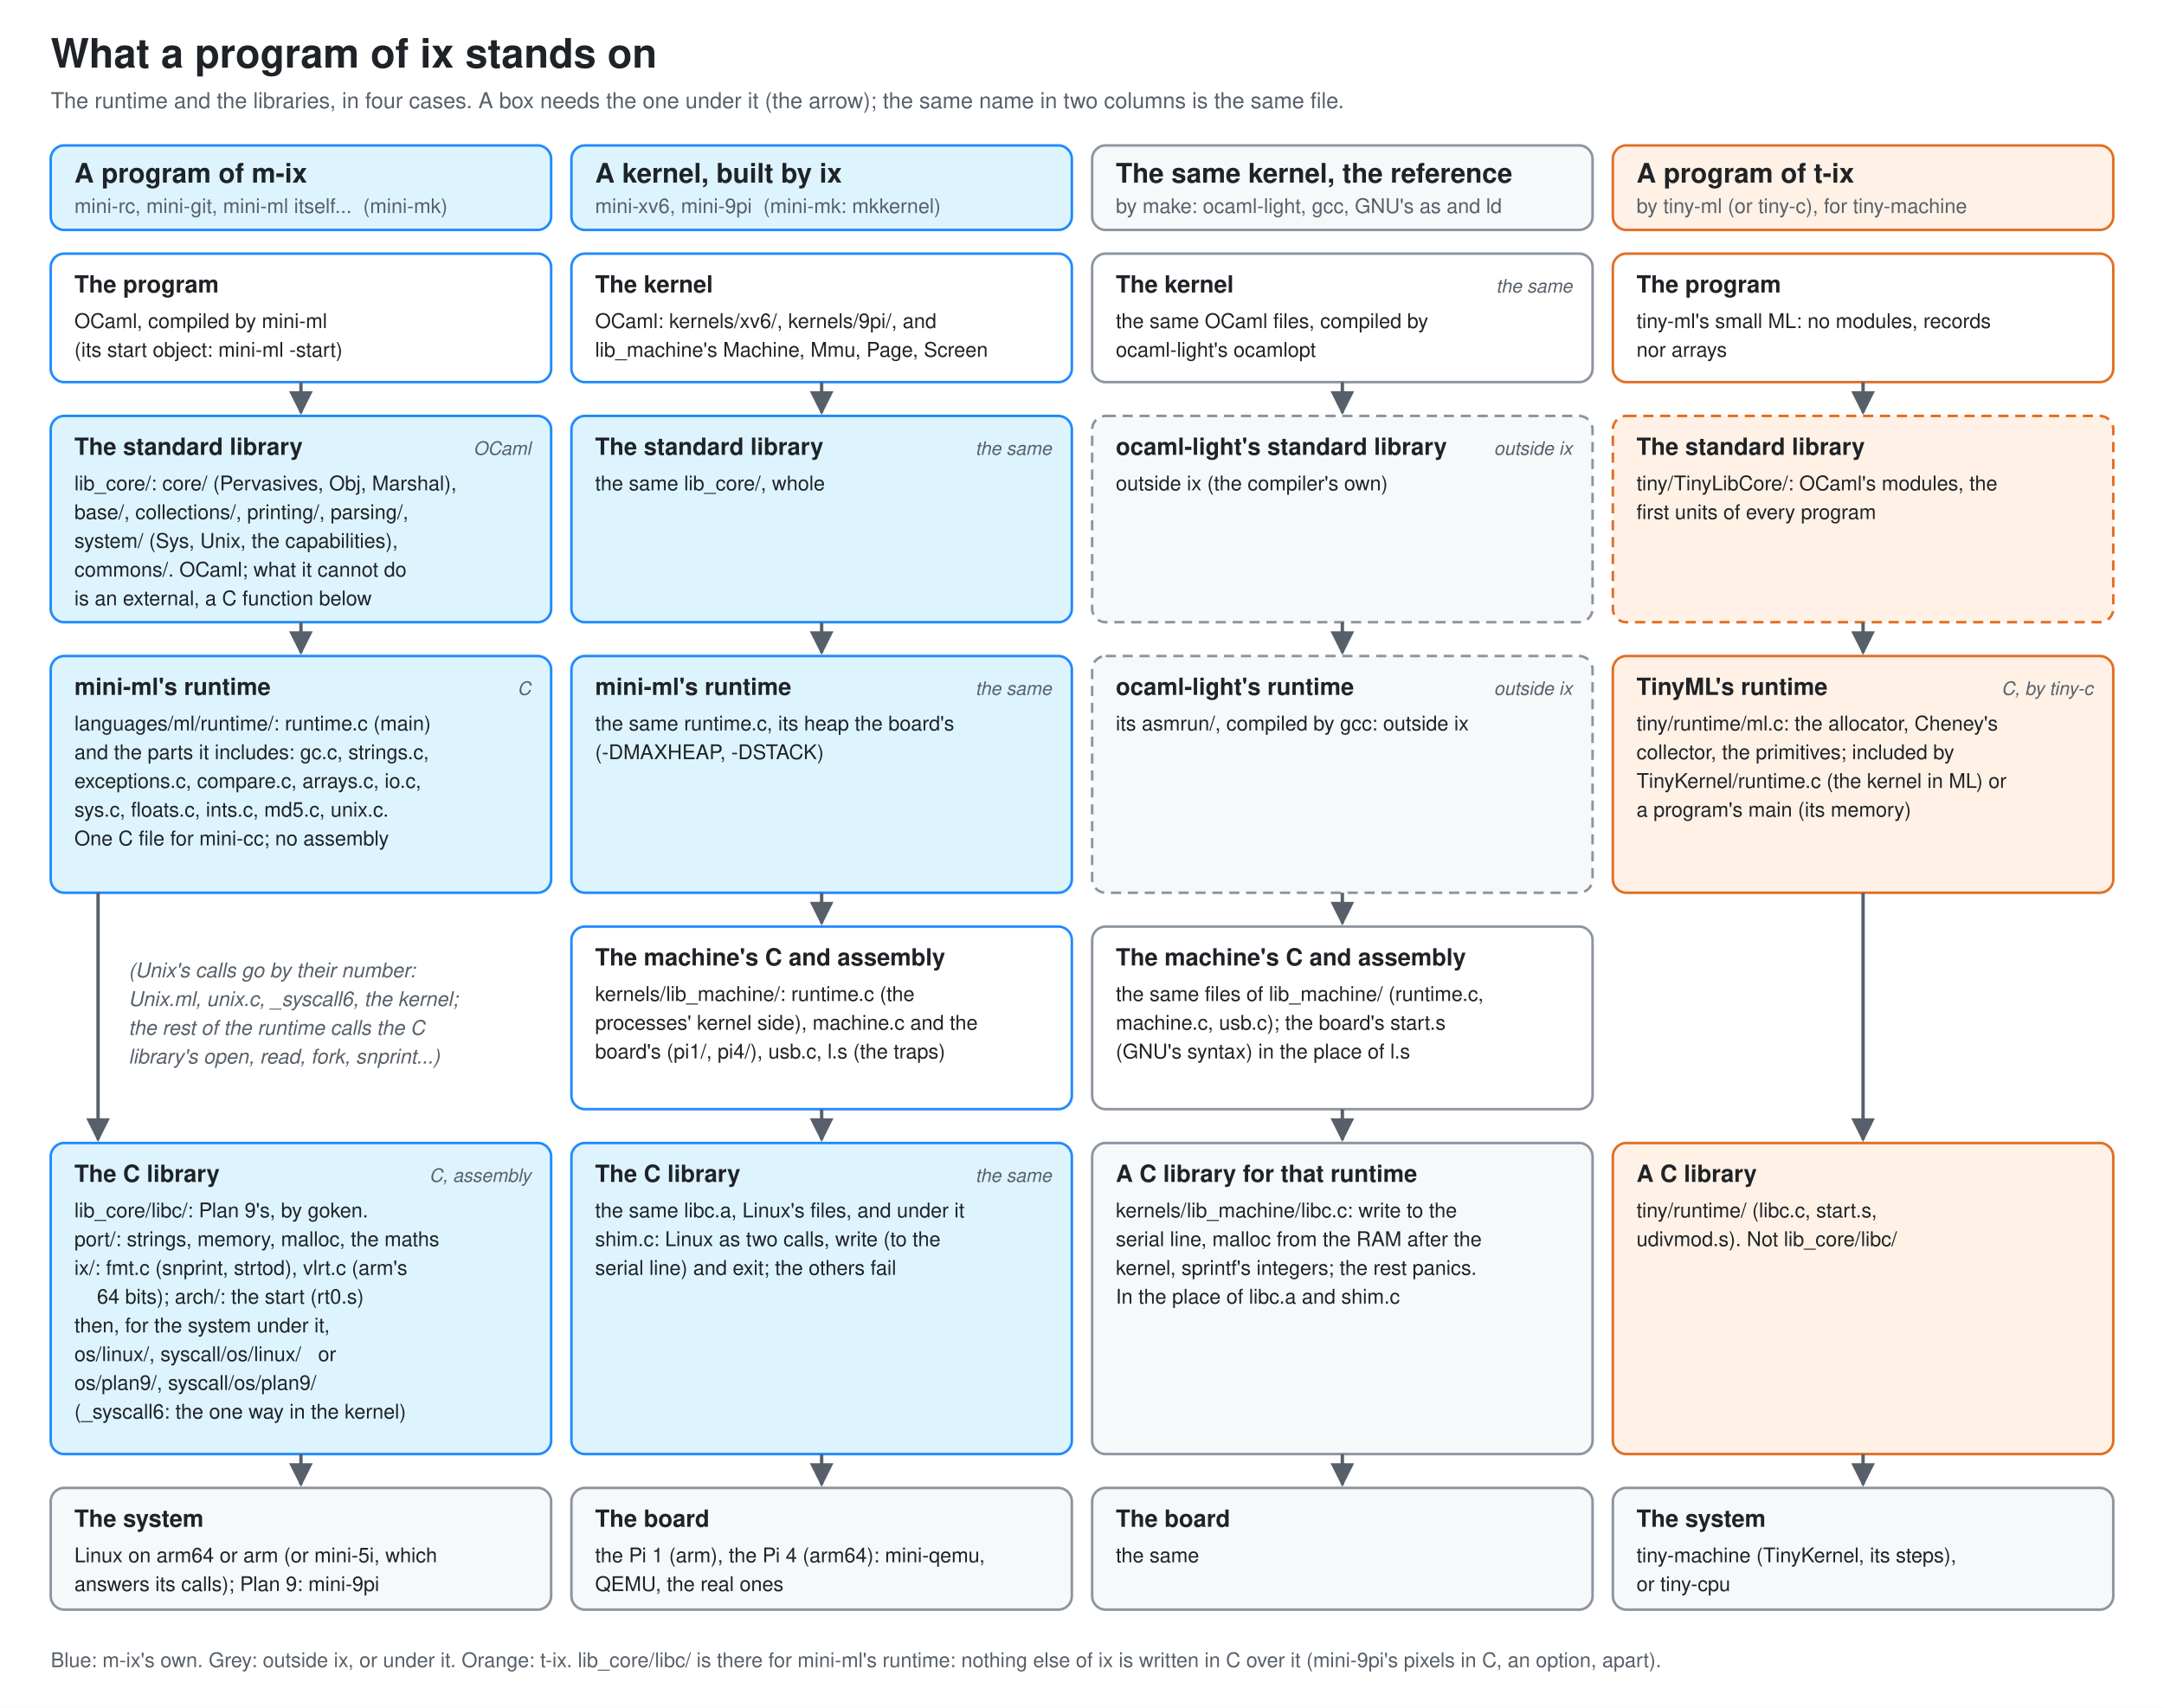
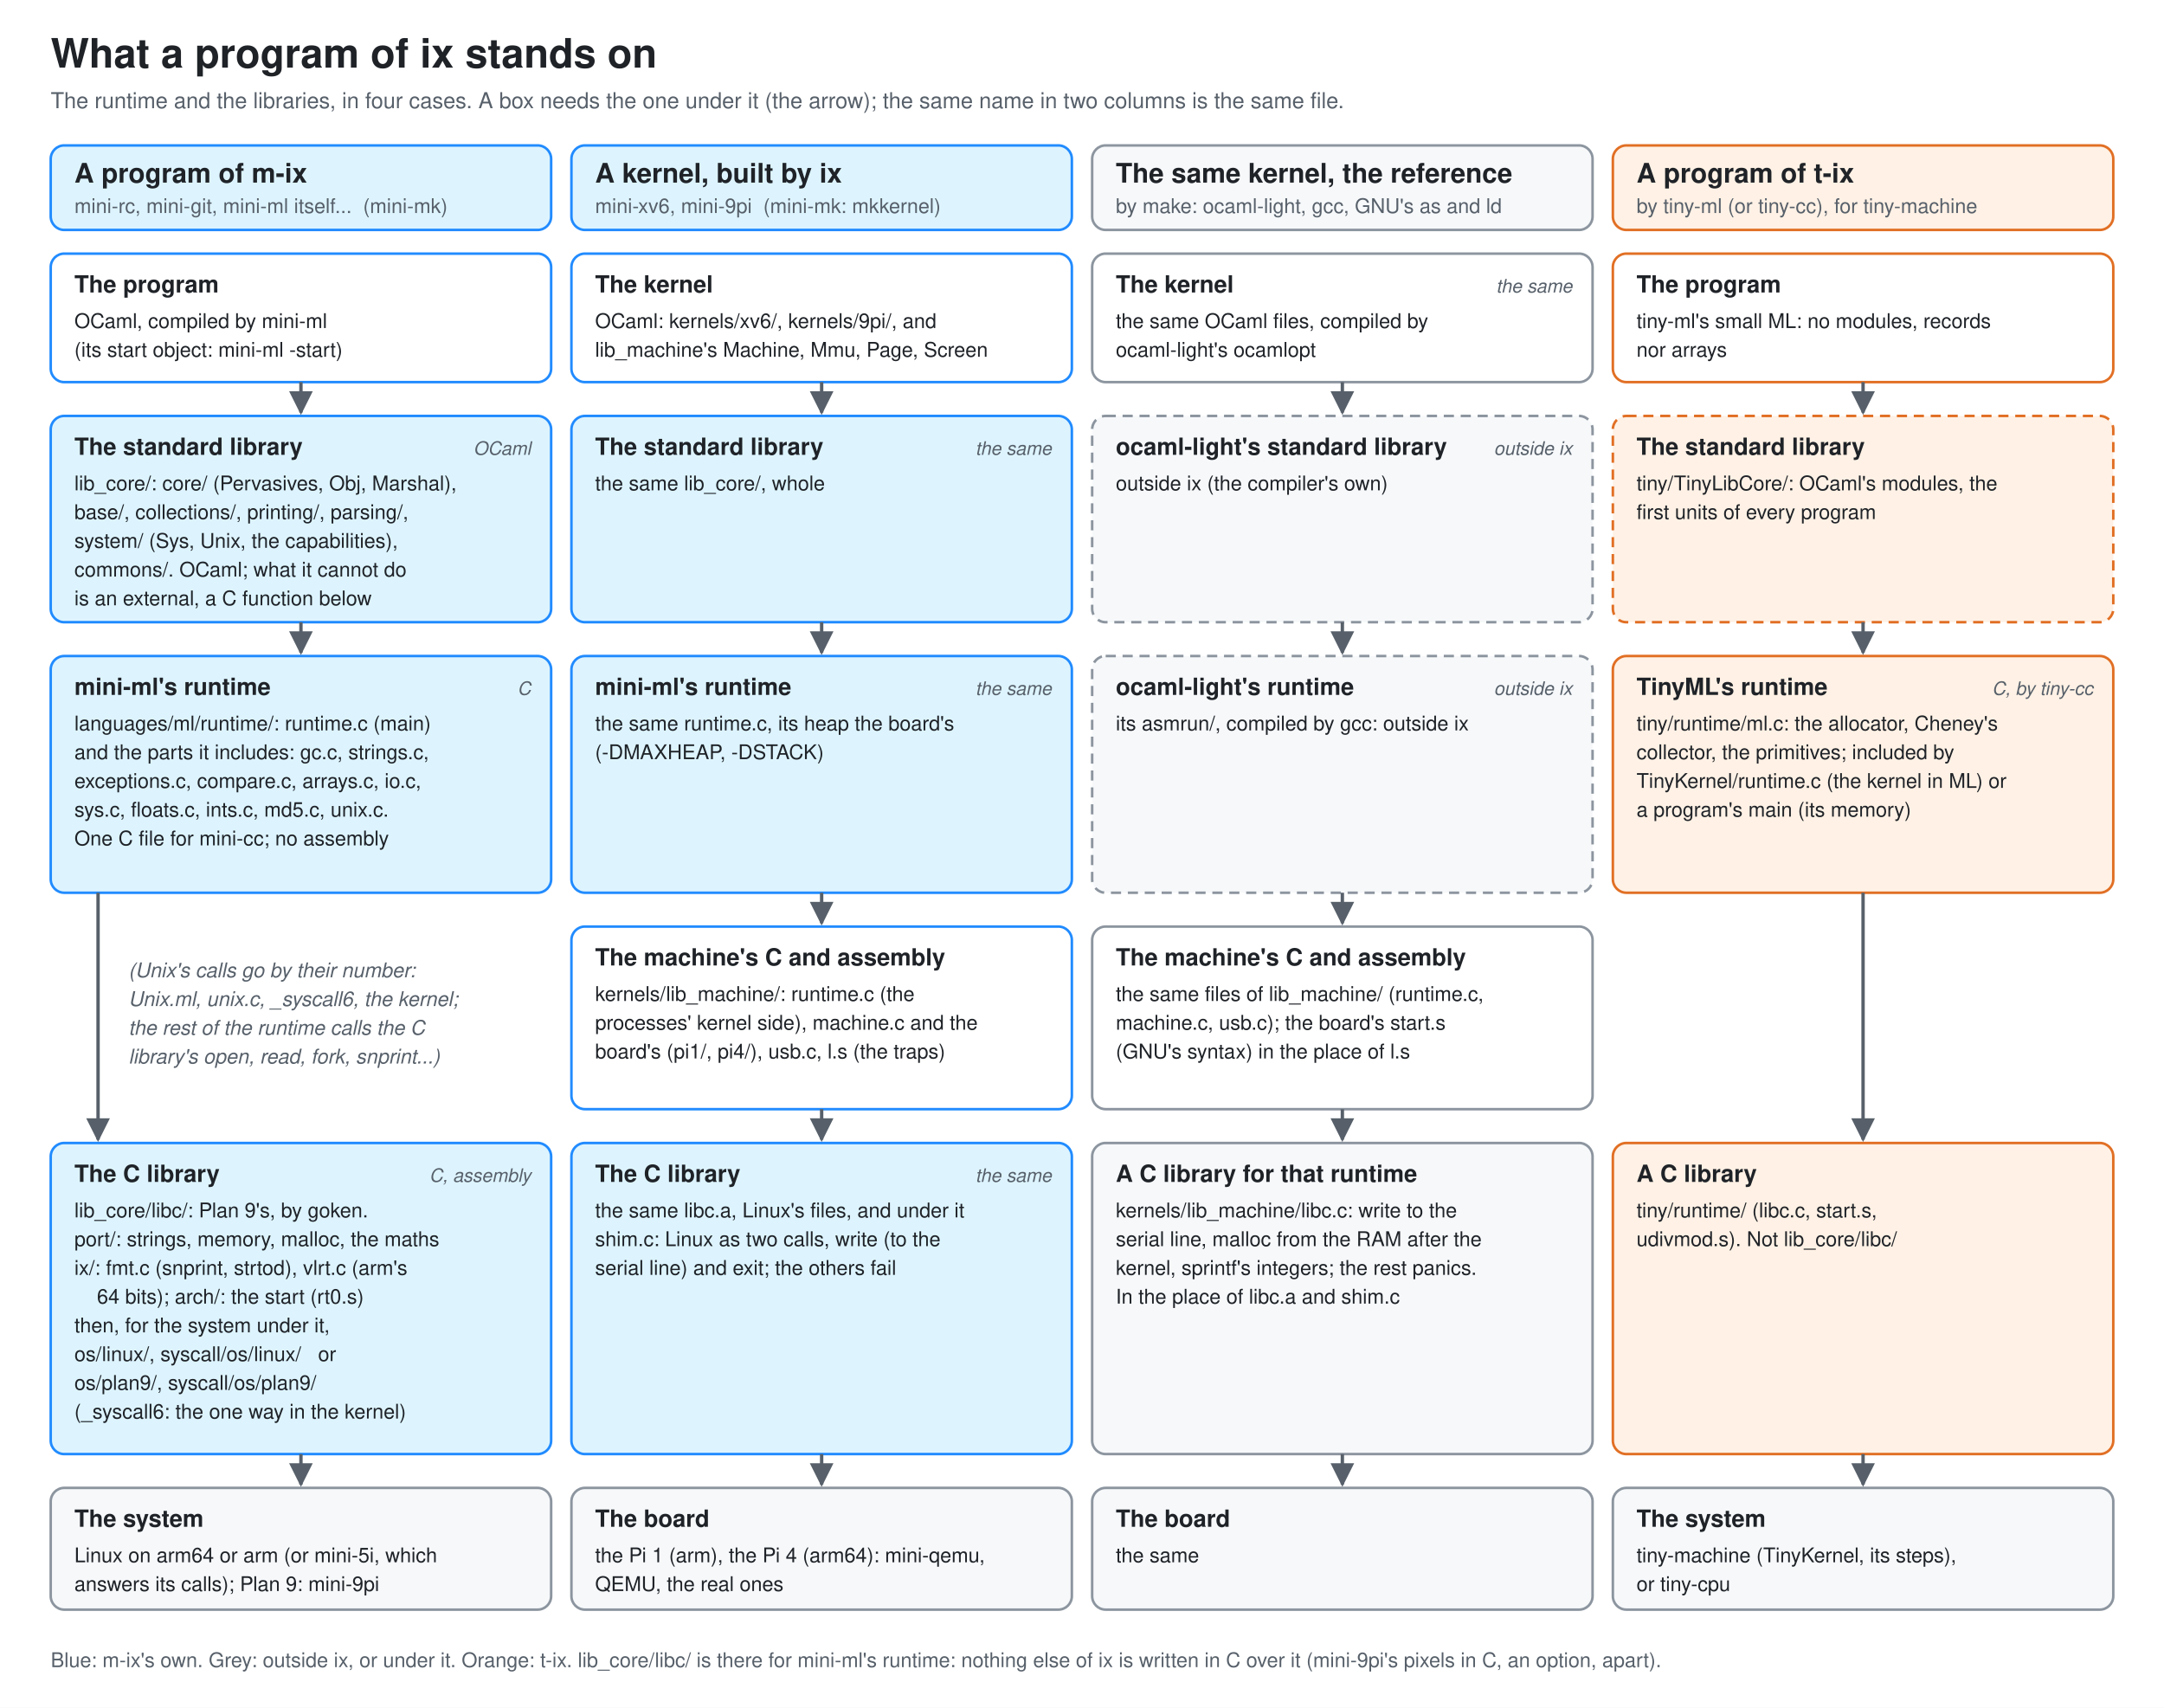
<svg xmlns="http://www.w3.org/2000/svg" viewBox="0 0 1280 1010" width="1280" height="1010" font-family="-apple-system, BlinkMacSystemFont, 'Segoe UI', Helvetica, Arial, sans-serif">
  <defs>
    <marker id="a" viewBox="0 0 10 10" refX="9" refY="5" markerWidth="7" markerHeight="7" orient="auto-start-reverse">
      <path d="M0 0L10 5L0 10z" fill="#57606a" />
    </marker>
  </defs>
  <rect width="1280" height="1010" fill="#ffffff" />
  <text x="30" y="40" font-size="24" font-weight="600" fill="#1f2328" text-anchor="start" xml:space="preserve">What a program of ix stands on</text>
  <text x="30" y="64" font-size="13" font-weight="normal" fill="#57606a" text-anchor="start" xml:space="preserve">The runtime and the libraries, in four cases. A box needs the one under it (the arrow); the same name in two columns is the same file.</text>
  <rect x="30" y="86" width="296" height="50" rx="8" fill="#ddf4ff" stroke="#218bff" stroke-width="1.5" />
  <text x="44" y="108" font-size="16" font-weight="600" fill="#1f2328" text-anchor="start" xml:space="preserve">A program of m-ix</text>
  <text x="44" y="126" font-size="12" font-weight="normal" fill="#57606a" text-anchor="start" xml:space="preserve">mini-rc, mini-git, mini-ml itself...  (mini-mk)</text>
  <rect x="30" y="150" width="296" height="76" rx="8" fill="#ffffff" stroke="#218bff" stroke-width="1.5" />
  <text x="44" y="173" font-size="14" font-weight="600" fill="#1f2328" text-anchor="start" xml:space="preserve">The program</text>
  <text x="44" y="194" font-size="12" font-weight="normal" fill="#1f2328" text-anchor="start" xml:space="preserve">OCaml, compiled by mini-ml</text>
  <text x="44" y="211" font-size="12" font-weight="normal" fill="#1f2328" text-anchor="start" xml:space="preserve">(its start object: mini-ml -start)</text>
  <rect x="30" y="246" width="296" height="122" rx="8" fill="#ddf4ff" stroke="#218bff" stroke-width="1.5" />
  <text x="44" y="269" font-size="14" font-weight="600" fill="#1f2328" text-anchor="start" xml:space="preserve">The standard library</text>
  <text x="314" y="269" font-size="11" font-weight="normal" fill="#57606a" text-anchor="end" font-style="italic" xml:space="preserve">OCaml</text>
  <text x="44" y="290" font-size="12" font-weight="normal" fill="#1f2328" text-anchor="start" xml:space="preserve">lib_core/: core/ (Pervasives, Obj, Marshal),</text>
  <text x="44" y="307" font-size="12" font-weight="normal" fill="#1f2328" text-anchor="start" xml:space="preserve">base/, collections/, printing/, parsing/,</text>
  <text x="44" y="324" font-size="12" font-weight="normal" fill="#1f2328" text-anchor="start" xml:space="preserve">system/ (Sys, Unix, the capabilities),</text>
  <text x="44" y="341" font-size="12" font-weight="normal" fill="#1f2328" text-anchor="start" xml:space="preserve">commons/. OCaml; what it cannot do</text>
  <text x="44" y="358" font-size="12" font-weight="normal" fill="#1f2328" text-anchor="start" xml:space="preserve">is an external, a C function below</text>
  <rect x="30" y="388" width="296" height="140" rx="8" fill="#ddf4ff" stroke="#218bff" stroke-width="1.5" />
  <text x="44" y="411" font-size="14" font-weight="600" fill="#1f2328" text-anchor="start" xml:space="preserve">mini-ml's runtime</text>
  <text x="314" y="411" font-size="11" font-weight="normal" fill="#57606a" text-anchor="end" font-style="italic" xml:space="preserve">C</text>
  <text x="44" y="432" font-size="12" font-weight="normal" fill="#1f2328" text-anchor="start" xml:space="preserve">languages/ml/runtime/: runtime.c (main)</text>
  <text x="44" y="449" font-size="12" font-weight="normal" fill="#1f2328" text-anchor="start" xml:space="preserve">and the parts it includes: gc.c, strings.c,</text>
  <text x="44" y="466" font-size="12" font-weight="normal" fill="#1f2328" text-anchor="start" xml:space="preserve">exceptions.c, compare.c, arrays.c, io.c,</text>
  <text x="44" y="483" font-size="12" font-weight="normal" fill="#1f2328" text-anchor="start" xml:space="preserve">sys.c, floats.c, ints.c, md5.c, unix.c.</text>
  <text x="44" y="500" font-size="12" font-weight="normal" fill="#1f2328" text-anchor="start" xml:space="preserve">One C file for mini-cc; no assembly</text>
  <rect x="30" y="676" width="296" height="184" rx="8" fill="#ddf4ff" stroke="#218bff" stroke-width="1.5" />
  <text x="44" y="699" font-size="14" font-weight="600" fill="#1f2328" text-anchor="start" xml:space="preserve">The C library</text>
  <text x="314" y="699" font-size="11" font-weight="normal" fill="#57606a" text-anchor="end" font-style="italic" xml:space="preserve">C, assembly</text>
  <text x="44" y="720" font-size="12" font-weight="normal" fill="#1f2328" text-anchor="start" xml:space="preserve">lib_core/libc/: Plan 9's, by goken.</text>
  <text x="44" y="737" font-size="12" font-weight="normal" fill="#1f2328" text-anchor="start" xml:space="preserve">port/: strings, memory, malloc, the maths</text>
  <text x="44" y="754" font-size="12" font-weight="normal" fill="#1f2328" text-anchor="start" xml:space="preserve">ix/: fmt.c (snprint, strtod), vlrt.c (arm's</text>
  <text x="44" y="771" font-size="12" font-weight="normal" fill="#1f2328" text-anchor="start" xml:space="preserve">    64 bits); arch/: the start (rt0.s)</text>
  <text x="44" y="788" font-size="12" font-weight="normal" fill="#1f2328" text-anchor="start" xml:space="preserve">then, for the system under it,</text>
  <text x="44" y="805" font-size="12" font-weight="normal" fill="#1f2328" text-anchor="start" xml:space="preserve">os/linux/, syscall/os/linux/   or</text>
  <text x="44" y="822" font-size="12" font-weight="normal" fill="#1f2328" text-anchor="start" xml:space="preserve">os/plan9/, syscall/os/plan9/</text>
  <text x="44" y="839" font-size="12" font-weight="normal" fill="#1f2328" text-anchor="start" xml:space="preserve">(_syscall6: the one way in the kernel)</text>
  <rect x="30" y="880" width="296" height="72" rx="8" fill="#f6f8fa" stroke="#8c959f" stroke-width="1.5" />
  <text x="44" y="903" font-size="14" font-weight="600" fill="#1f2328" text-anchor="start" xml:space="preserve">The system</text>
  <text x="44" y="924" font-size="12" font-weight="normal" fill="#1f2328" text-anchor="start" xml:space="preserve">Linux on arm64 or arm (or mini-5i, which</text>
  <text x="44" y="941" font-size="12" font-weight="normal" fill="#1f2328" text-anchor="start" xml:space="preserve">answers its calls); Plan 9: mini-9pi</text>
  <line x1="178" y1="226" x2="178" y2="244" stroke="#57606a" stroke-width="2" marker-end="url(#a)" />
  <line x1="178" y1="368" x2="178" y2="386" stroke="#57606a" stroke-width="2" marker-end="url(#a)" />
  <line x1="58" y1="528" x2="58" y2="674" stroke="#57606a" stroke-width="2" marker-end="url(#a)" />
  <line x1="178" y1="860" x2="178" y2="878" stroke="#57606a" stroke-width="2" marker-end="url(#a)" />
  <text x="76" y="578" font-size="12" font-weight="normal" fill="#57606a" text-anchor="start" font-style="italic" xml:space="preserve">(Unix's calls go by their number:</text>
  <text x="76" y="595" font-size="12" font-weight="normal" fill="#57606a" text-anchor="start" font-style="italic" xml:space="preserve">Unix.ml, unix.c, _syscall6, the kernel;</text>
  <text x="76" y="612" font-size="12" font-weight="normal" fill="#57606a" text-anchor="start" font-style="italic" xml:space="preserve">the rest of the runtime calls the C</text>
  <text x="76" y="629" font-size="12" font-weight="normal" fill="#57606a" text-anchor="start" font-style="italic" xml:space="preserve">library's open, read, fork, snprint...)</text>
  <rect x="338" y="86" width="296" height="50" rx="8" fill="#ddf4ff" stroke="#218bff" stroke-width="1.5" />
  <text x="352" y="108" font-size="16" font-weight="600" fill="#1f2328" text-anchor="start" xml:space="preserve">A kernel, built by ix</text>
  <text x="352" y="126" font-size="12" font-weight="normal" fill="#57606a" text-anchor="start" xml:space="preserve">mini-xv6, mini-9pi  (mini-mk: mkkernel)</text>
  <rect x="338" y="150" width="296" height="76" rx="8" fill="#ffffff" stroke="#218bff" stroke-width="1.5" />
  <text x="352" y="173" font-size="14" font-weight="600" fill="#1f2328" text-anchor="start" xml:space="preserve">The kernel</text>
  <text x="352" y="194" font-size="12" font-weight="normal" fill="#1f2328" text-anchor="start" xml:space="preserve">OCaml: kernels/xv6/, kernels/9pi/, and</text>
  <text x="352" y="211" font-size="12" font-weight="normal" fill="#1f2328" text-anchor="start" xml:space="preserve">lib_machine's Machine, Mmu, Page, Screen</text>
  <rect x="338" y="246" width="296" height="122" rx="8" fill="#ddf4ff" stroke="#218bff" stroke-width="1.5" />
  <text x="352" y="269" font-size="14" font-weight="600" fill="#1f2328" text-anchor="start" xml:space="preserve">The standard library</text>
  <text x="622" y="269" font-size="11" font-weight="normal" fill="#57606a" text-anchor="end" font-style="italic" xml:space="preserve">the same</text>
  <text x="352" y="290" font-size="12" font-weight="normal" fill="#1f2328" text-anchor="start" xml:space="preserve">the same lib_core/, whole</text>
  <rect x="338" y="388" width="296" height="140" rx="8" fill="#ddf4ff" stroke="#218bff" stroke-width="1.5" />
  <text x="352" y="411" font-size="14" font-weight="600" fill="#1f2328" text-anchor="start" xml:space="preserve">mini-ml's runtime</text>
  <text x="622" y="411" font-size="11" font-weight="normal" fill="#57606a" text-anchor="end" font-style="italic" xml:space="preserve">the same</text>
  <text x="352" y="432" font-size="12" font-weight="normal" fill="#1f2328" text-anchor="start" xml:space="preserve">the same runtime.c, its heap the board's</text>
  <text x="352" y="449" font-size="12" font-weight="normal" fill="#1f2328" text-anchor="start" xml:space="preserve">(-DMAXHEAP, -DSTACK)</text>
  <rect x="338" y="548" width="296" height="108" rx="8" fill="#ffffff" stroke="#218bff" stroke-width="1.5" />
  <text x="352" y="571" font-size="14" font-weight="600" fill="#1f2328" text-anchor="start" xml:space="preserve">The machine's C and assembly</text>
  <text x="352" y="592" font-size="12" font-weight="normal" fill="#1f2328" text-anchor="start" xml:space="preserve">kernels/lib_machine/: runtime.c (the</text>
  <text x="352" y="609" font-size="12" font-weight="normal" fill="#1f2328" text-anchor="start" xml:space="preserve">processes' kernel side), machine.c and the</text>
  <text x="352" y="626" font-size="12" font-weight="normal" fill="#1f2328" text-anchor="start" xml:space="preserve">board's (pi1/, pi4/), usb.c, l.s (the traps)</text>
  <rect x="338" y="676" width="296" height="184" rx="8" fill="#ddf4ff" stroke="#218bff" stroke-width="1.5" />
  <text x="352" y="699" font-size="14" font-weight="600" fill="#1f2328" text-anchor="start" xml:space="preserve">The C library</text>
  <text x="622" y="699" font-size="11" font-weight="normal" fill="#57606a" text-anchor="end" font-style="italic" xml:space="preserve">the same</text>
  <text x="352" y="720" font-size="12" font-weight="normal" fill="#1f2328" text-anchor="start" xml:space="preserve">the same libc.a, Linux's files, and under it</text>
  <text x="352" y="737" font-size="12" font-weight="normal" fill="#1f2328" text-anchor="start" xml:space="preserve">shim.c: Linux as two calls, write (to the</text>
  <text x="352" y="754" font-size="12" font-weight="normal" fill="#1f2328" text-anchor="start" xml:space="preserve">serial line) and exit; the others fail</text>
  <rect x="338" y="880" width="296" height="72" rx="8" fill="#f6f8fa" stroke="#8c959f" stroke-width="1.5" />
  <text x="352" y="903" font-size="14" font-weight="600" fill="#1f2328" text-anchor="start" xml:space="preserve">The board</text>
  <text x="352" y="924" font-size="12" font-weight="normal" fill="#1f2328" text-anchor="start" xml:space="preserve">the Pi 1 (arm), the Pi 4 (arm64): mini-qemu,</text>
  <text x="352" y="941" font-size="12" font-weight="normal" fill="#1f2328" text-anchor="start" xml:space="preserve">QEMU, the real ones</text>
  <line x1="486" y1="226" x2="486" y2="244" stroke="#57606a" stroke-width="2" marker-end="url(#a)" />
  <line x1="486" y1="368" x2="486" y2="386" stroke="#57606a" stroke-width="2" marker-end="url(#a)" />
  <line x1="486" y1="528" x2="486" y2="546" stroke="#57606a" stroke-width="2" marker-end="url(#a)" />
  <line x1="486" y1="656" x2="486" y2="674" stroke="#57606a" stroke-width="2" marker-end="url(#a)" />
  <line x1="486" y1="860" x2="486" y2="878" stroke="#57606a" stroke-width="2" marker-end="url(#a)" />
  <rect x="646" y="86" width="296" height="50" rx="8" fill="#f6f8fa" stroke="#8c959f" stroke-width="1.5" />
  <text x="660" y="108" font-size="16" font-weight="600" fill="#1f2328" text-anchor="start" xml:space="preserve">The same kernel, the reference</text>
  <text x="660" y="126" font-size="12" font-weight="normal" fill="#57606a" text-anchor="start" xml:space="preserve">by make: ocaml-light, gcc, GNU's as and ld</text>
  <rect x="646" y="150" width="296" height="76" rx="8" fill="#ffffff" stroke="#8c959f" stroke-width="1.5" />
  <text x="660" y="173" font-size="14" font-weight="600" fill="#1f2328" text-anchor="start" xml:space="preserve">The kernel</text>
  <text x="930" y="173" font-size="11" font-weight="normal" fill="#57606a" text-anchor="end" font-style="italic" xml:space="preserve">the same</text>
  <text x="660" y="194" font-size="12" font-weight="normal" fill="#1f2328" text-anchor="start" xml:space="preserve">the same OCaml files, compiled by</text>
  <text x="660" y="211" font-size="12" font-weight="normal" fill="#1f2328" text-anchor="start" xml:space="preserve">ocaml-light's ocamlopt</text>
  <rect x="646" y="246" width="296" height="122" rx="8" fill="#f6f8fa" stroke="#8c959f" stroke-width="1.5" stroke-dasharray="6 4" />
  <text x="660" y="269" font-size="14" font-weight="600" fill="#1f2328" text-anchor="start" xml:space="preserve">ocaml-light's standard library</text>
  <text x="930" y="269" font-size="11" font-weight="normal" fill="#57606a" text-anchor="end" font-style="italic" xml:space="preserve">outside ix</text>
  <text x="660" y="290" font-size="12" font-weight="normal" fill="#1f2328" text-anchor="start" xml:space="preserve">outside ix (the compiler's own)</text>
  <rect x="646" y="388" width="296" height="140" rx="8" fill="#f6f8fa" stroke="#8c959f" stroke-width="1.5" stroke-dasharray="6 4" />
  <text x="660" y="411" font-size="14" font-weight="600" fill="#1f2328" text-anchor="start" xml:space="preserve">ocaml-light's runtime</text>
  <text x="930" y="411" font-size="11" font-weight="normal" fill="#57606a" text-anchor="end" font-style="italic" xml:space="preserve">outside ix</text>
  <text x="660" y="432" font-size="12" font-weight="normal" fill="#1f2328" text-anchor="start" xml:space="preserve">its asmrun/, compiled by gcc: outside ix</text>
  <rect x="646" y="548" width="296" height="108" rx="8" fill="#ffffff" stroke="#8c959f" stroke-width="1.5" />
  <text x="660" y="571" font-size="14" font-weight="600" fill="#1f2328" text-anchor="start" xml:space="preserve">The machine's C and assembly</text>
  <text x="660" y="592" font-size="12" font-weight="normal" fill="#1f2328" text-anchor="start" xml:space="preserve">the same files of lib_machine/ (runtime.c,</text>
  <text x="660" y="609" font-size="12" font-weight="normal" fill="#1f2328" text-anchor="start" xml:space="preserve">machine.c, usb.c); the board's start.s</text>
  <text x="660" y="626" font-size="12" font-weight="normal" fill="#1f2328" text-anchor="start" xml:space="preserve">(GNU's syntax) in the place of l.s</text>
  <rect x="646" y="676" width="296" height="184" rx="8" fill="#f6f8fa" stroke="#8c959f" stroke-width="1.5" />
  <text x="660" y="699" font-size="14" font-weight="600" fill="#1f2328" text-anchor="start" xml:space="preserve">A C library for that runtime</text>
  <text x="660" y="720" font-size="12" font-weight="normal" fill="#1f2328" text-anchor="start" xml:space="preserve">kernels/lib_machine/libc.c: write to the</text>
  <text x="660" y="737" font-size="12" font-weight="normal" fill="#1f2328" text-anchor="start" xml:space="preserve">serial line, malloc from the RAM after the</text>
  <text x="660" y="754" font-size="12" font-weight="normal" fill="#1f2328" text-anchor="start" xml:space="preserve">kernel, sprintf's integers; the rest panics.</text>
  <text x="660" y="771" font-size="12" font-weight="normal" fill="#1f2328" text-anchor="start" xml:space="preserve">In the place of libc.a and shim.c</text>
  <rect x="646" y="880" width="296" height="72" rx="8" fill="#f6f8fa" stroke="#8c959f" stroke-width="1.5" />
  <text x="660" y="903" font-size="14" font-weight="600" fill="#1f2328" text-anchor="start" xml:space="preserve">The board</text>
  <text x="660" y="924" font-size="12" font-weight="normal" fill="#1f2328" text-anchor="start" xml:space="preserve">the same</text>
  <line x1="794" y1="226" x2="794" y2="244" stroke="#57606a" stroke-width="2" marker-end="url(#a)" />
  <line x1="794" y1="368" x2="794" y2="386" stroke="#57606a" stroke-width="2" marker-end="url(#a)" />
  <line x1="794" y1="528" x2="794" y2="546" stroke="#57606a" stroke-width="2" marker-end="url(#a)" />
  <line x1="794" y1="656" x2="794" y2="674" stroke="#57606a" stroke-width="2" marker-end="url(#a)" />
  <line x1="794" y1="860" x2="794" y2="878" stroke="#57606a" stroke-width="2" marker-end="url(#a)" />
  <rect x="954" y="86" width="296" height="50" rx="8" fill="#fff1e5" stroke="#e16f24" stroke-width="1.5" />
  <text x="968" y="108" font-size="16" font-weight="600" fill="#1f2328" text-anchor="start" xml:space="preserve">A program of t-ix</text>
-   <text x="968" y="126" font-size="12" font-weight="normal" fill="#57606a" text-anchor="start" xml:space="preserve">by tiny-ml (or tiny-c), for tiny-machine</text>
+   <text x="968" y="126" font-size="12" font-weight="normal" fill="#57606a" text-anchor="start" xml:space="preserve">by tiny-ml (or tiny-cc), for tiny-machine</text>
  <rect x="954" y="150" width="296" height="76" rx="8" fill="#ffffff" stroke="#e16f24" stroke-width="1.5" />
  <text x="968" y="173" font-size="14" font-weight="600" fill="#1f2328" text-anchor="start" xml:space="preserve">The program</text>
  <text x="968" y="194" font-size="12" font-weight="normal" fill="#1f2328" text-anchor="start" xml:space="preserve">tiny-ml's small ML: no modules, records</text>
  <text x="968" y="211" font-size="12" font-weight="normal" fill="#1f2328" text-anchor="start" xml:space="preserve">nor arrays</text>
  <rect x="954" y="246" width="296" height="122" rx="8" fill="#fff1e5" stroke="#e16f24" stroke-width="1.5" stroke-dasharray="6 4" />
  <text x="968" y="269" font-size="14" font-weight="600" fill="#1f2328" text-anchor="start" xml:space="preserve">The standard library</text>
  <text x="968" y="290" font-size="12" font-weight="normal" fill="#1f2328" text-anchor="start" xml:space="preserve">tiny/TinyLibCore/: OCaml's modules, the</text>
  <text x="968" y="307" font-size="12" font-weight="normal" fill="#1f2328" text-anchor="start" xml:space="preserve">first units of every program</text>
  <rect x="954" y="388" width="296" height="140" rx="8" fill="#fff1e5" stroke="#e16f24" stroke-width="1.5" />
  <text x="968" y="411" font-size="14" font-weight="600" fill="#1f2328" text-anchor="start" xml:space="preserve">TinyML's runtime</text>
-   <text x="1238" y="411" font-size="11" font-weight="normal" fill="#57606a" text-anchor="end" font-style="italic" xml:space="preserve">C, by tiny-c</text>
+   <text x="1238" y="411" font-size="11" font-weight="normal" fill="#57606a" text-anchor="end" font-style="italic" xml:space="preserve">C, by tiny-cc</text>
  <text x="968" y="432" font-size="12" font-weight="normal" fill="#1f2328" text-anchor="start" xml:space="preserve">tiny/runtime/ml.c: the allocator, Cheney's</text>
  <text x="968" y="449" font-size="12" font-weight="normal" fill="#1f2328" text-anchor="start" xml:space="preserve">collector, the primitives; included by</text>
  <text x="968" y="466" font-size="12" font-weight="normal" fill="#1f2328" text-anchor="start" xml:space="preserve">TinyKernel/runtime.c (the kernel in ML) or</text>
  <text x="968" y="483" font-size="12" font-weight="normal" fill="#1f2328" text-anchor="start" xml:space="preserve">a program's main (its memory)</text>
  <text x="968" y="500" font-size="12" font-weight="normal" fill="#1f2328" text-anchor="start" xml:space="preserve" />
  <rect x="954" y="676" width="296" height="184" rx="8" fill="#fff1e5" stroke="#e16f24" stroke-width="1.5" />
  <text x="968" y="699" font-size="14" font-weight="600" fill="#1f2328" text-anchor="start" xml:space="preserve">A C library</text>
  <text x="968" y="720" font-size="12" font-weight="normal" fill="#1f2328" text-anchor="start" xml:space="preserve">tiny/runtime/ (libc.c, start.s,</text>
  <text x="968" y="737" font-size="12" font-weight="normal" fill="#1f2328" text-anchor="start" xml:space="preserve">udivmod.s). Not lib_core/libc/</text>
  <text x="968" y="754" font-size="12" font-weight="normal" fill="#1f2328" text-anchor="start" xml:space="preserve" />
  <text x="968" y="771" font-size="12" font-weight="normal" fill="#1f2328" text-anchor="start" xml:space="preserve" />
  <text x="968" y="788" font-size="12" font-weight="normal" fill="#1f2328" text-anchor="start" xml:space="preserve" />
  <text x="968" y="805" font-size="12" font-weight="normal" fill="#1f2328" text-anchor="start" xml:space="preserve" />
  <rect x="954" y="880" width="296" height="72" rx="8" fill="#f6f8fa" stroke="#8c959f" stroke-width="1.5" />
  <text x="968" y="903" font-size="14" font-weight="600" fill="#1f2328" text-anchor="start" xml:space="preserve">The system</text>
  <text x="968" y="924" font-size="12" font-weight="normal" fill="#1f2328" text-anchor="start" xml:space="preserve">tiny-machine (TinyKernel, its steps),</text>
  <text x="968" y="941" font-size="12" font-weight="normal" fill="#1f2328" text-anchor="start" xml:space="preserve">or tiny-cpu</text>
  <line x1="1102" y1="226" x2="1102" y2="244" stroke="#57606a" stroke-width="2" marker-end="url(#a)" />
  <line x1="1102" y1="368" x2="1102" y2="386" stroke="#57606a" stroke-width="2" marker-end="url(#a)" />
  <line x1="1102" y1="528" x2="1102" y2="674" stroke="#57606a" stroke-width="2" marker-end="url(#a)" />
  <line x1="1102" y1="860" x2="1102" y2="878" stroke="#57606a" stroke-width="2" marker-end="url(#a)" />
  <text x="30" y="986" font-size="12" font-weight="normal" fill="#57606a" text-anchor="start" xml:space="preserve">Blue: m-ix's own. Grey: outside ix, or under it. Orange: t-ix. lib_core/libc/ is there for mini-ml's runtime: nothing else of ix is written in C over it (mini-9pi's pixels in C, an option, apart).</text>
</svg>
